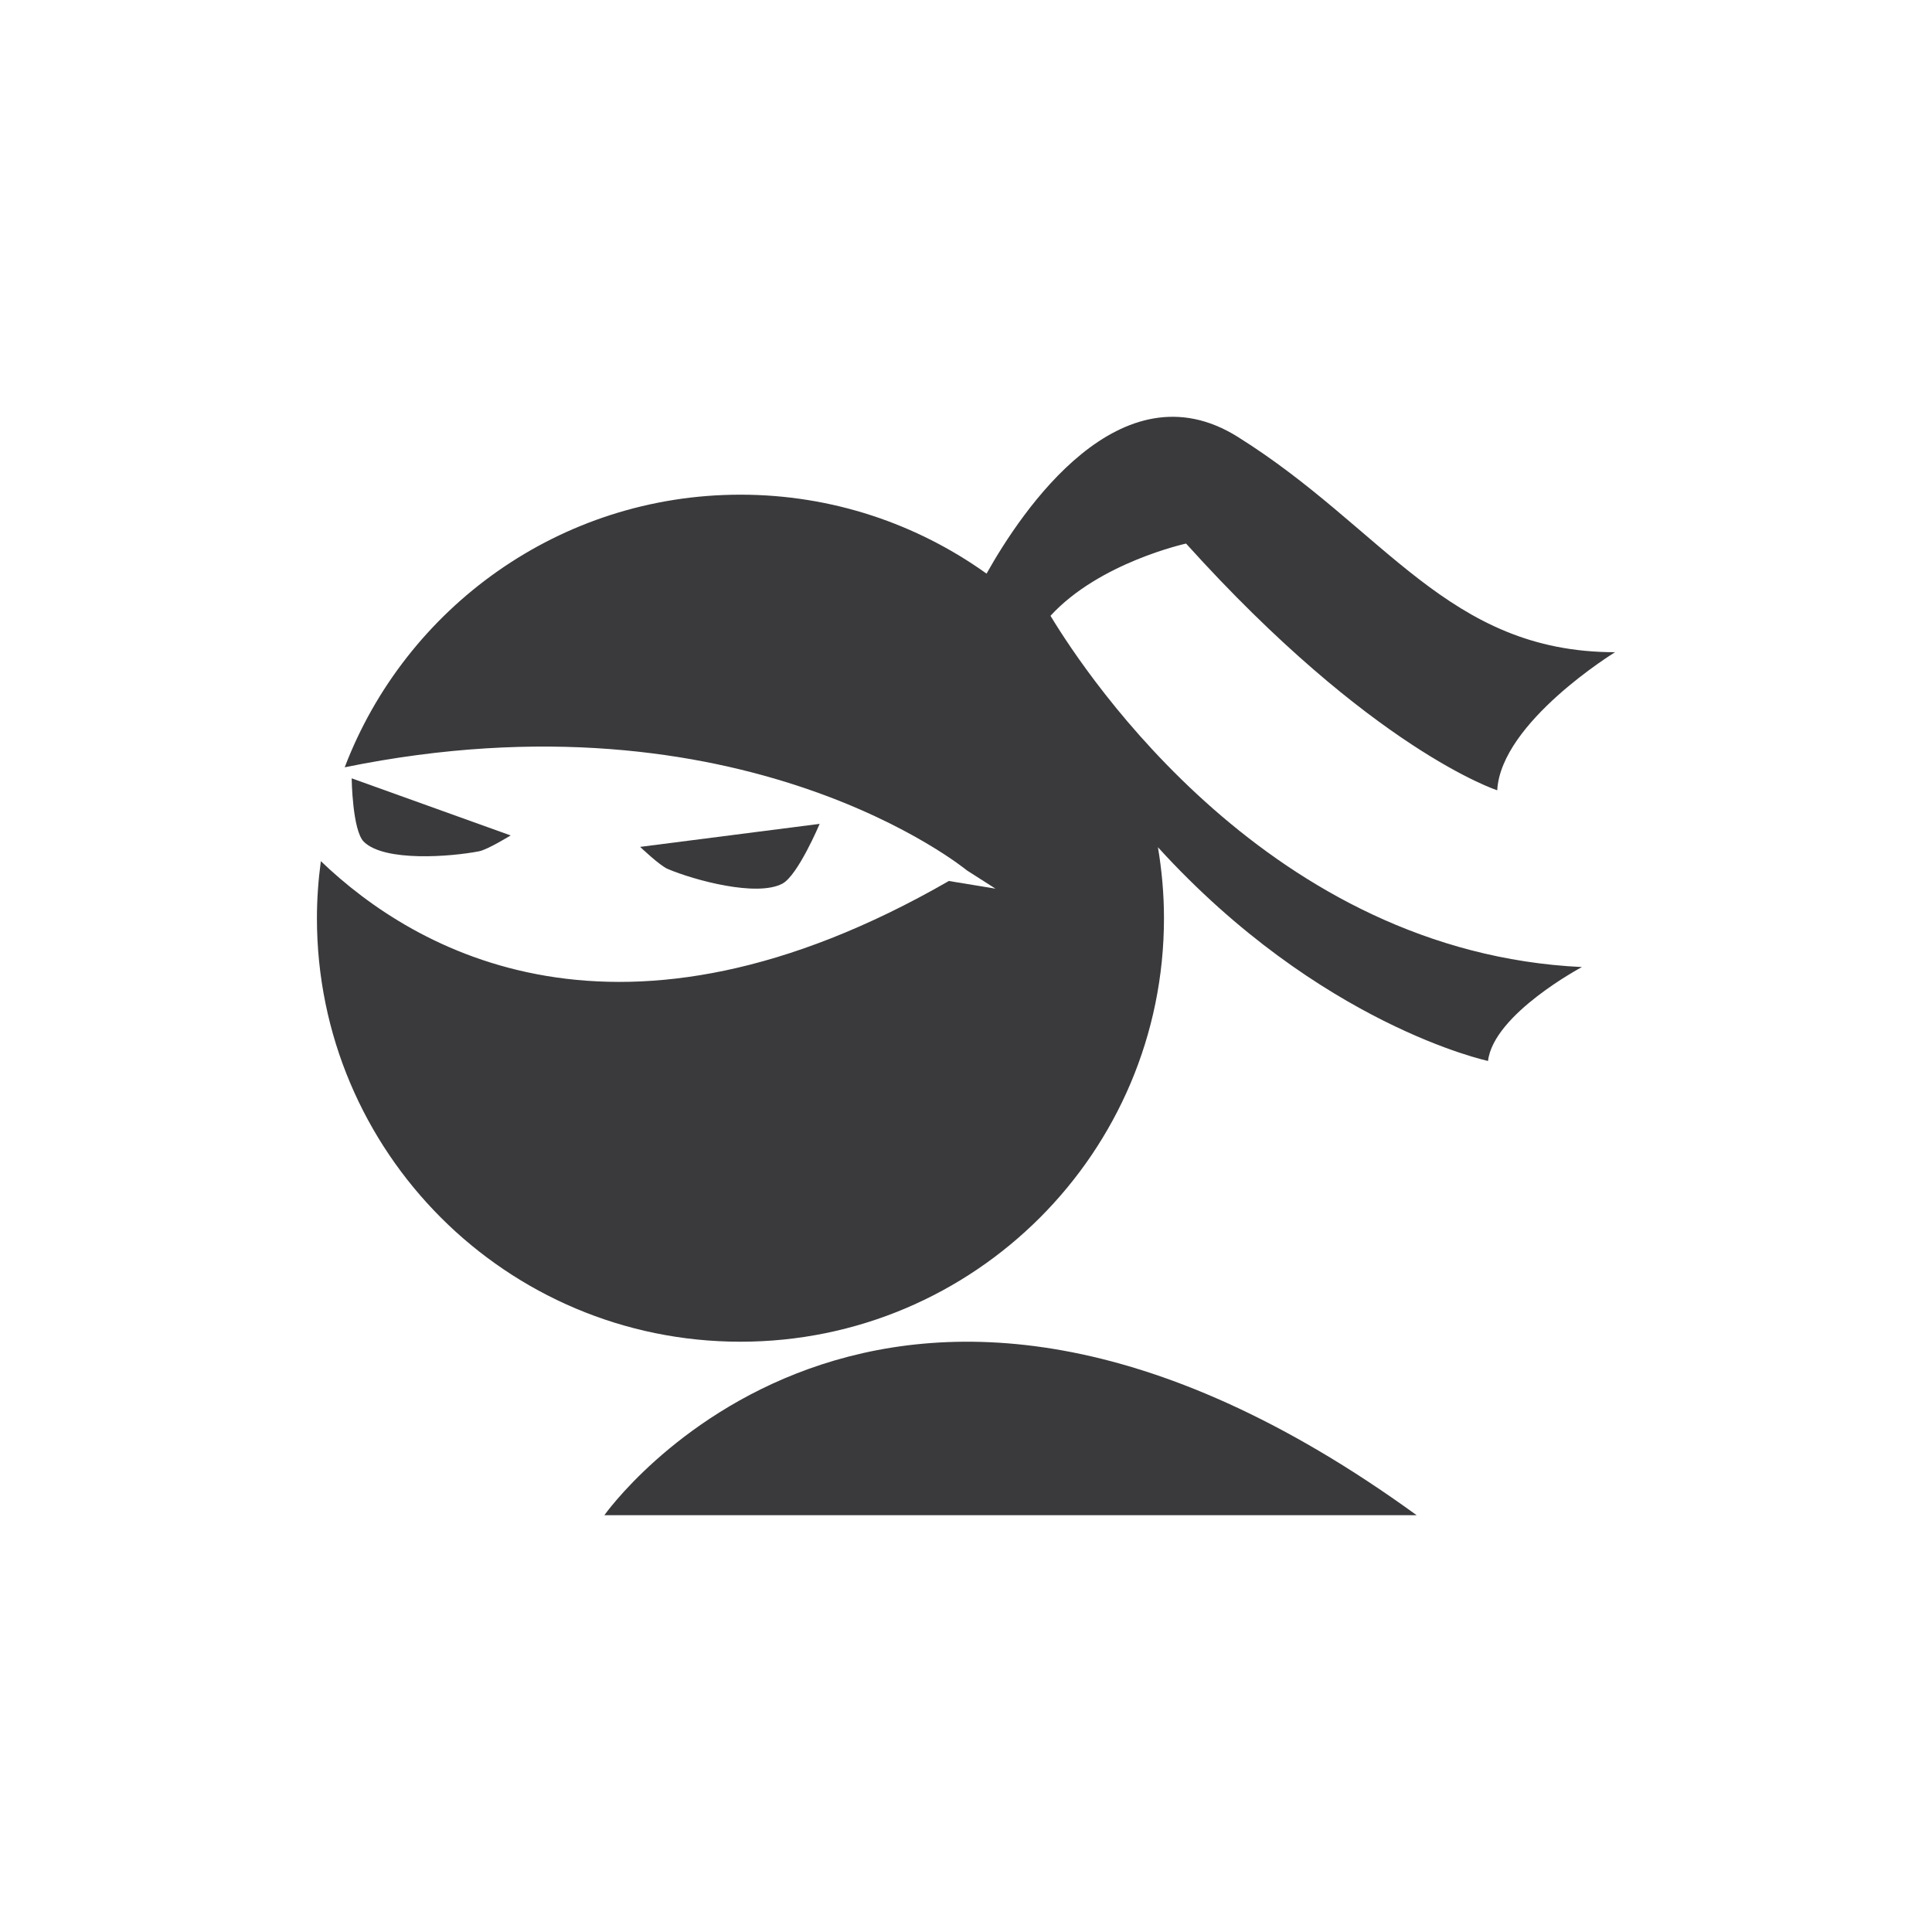
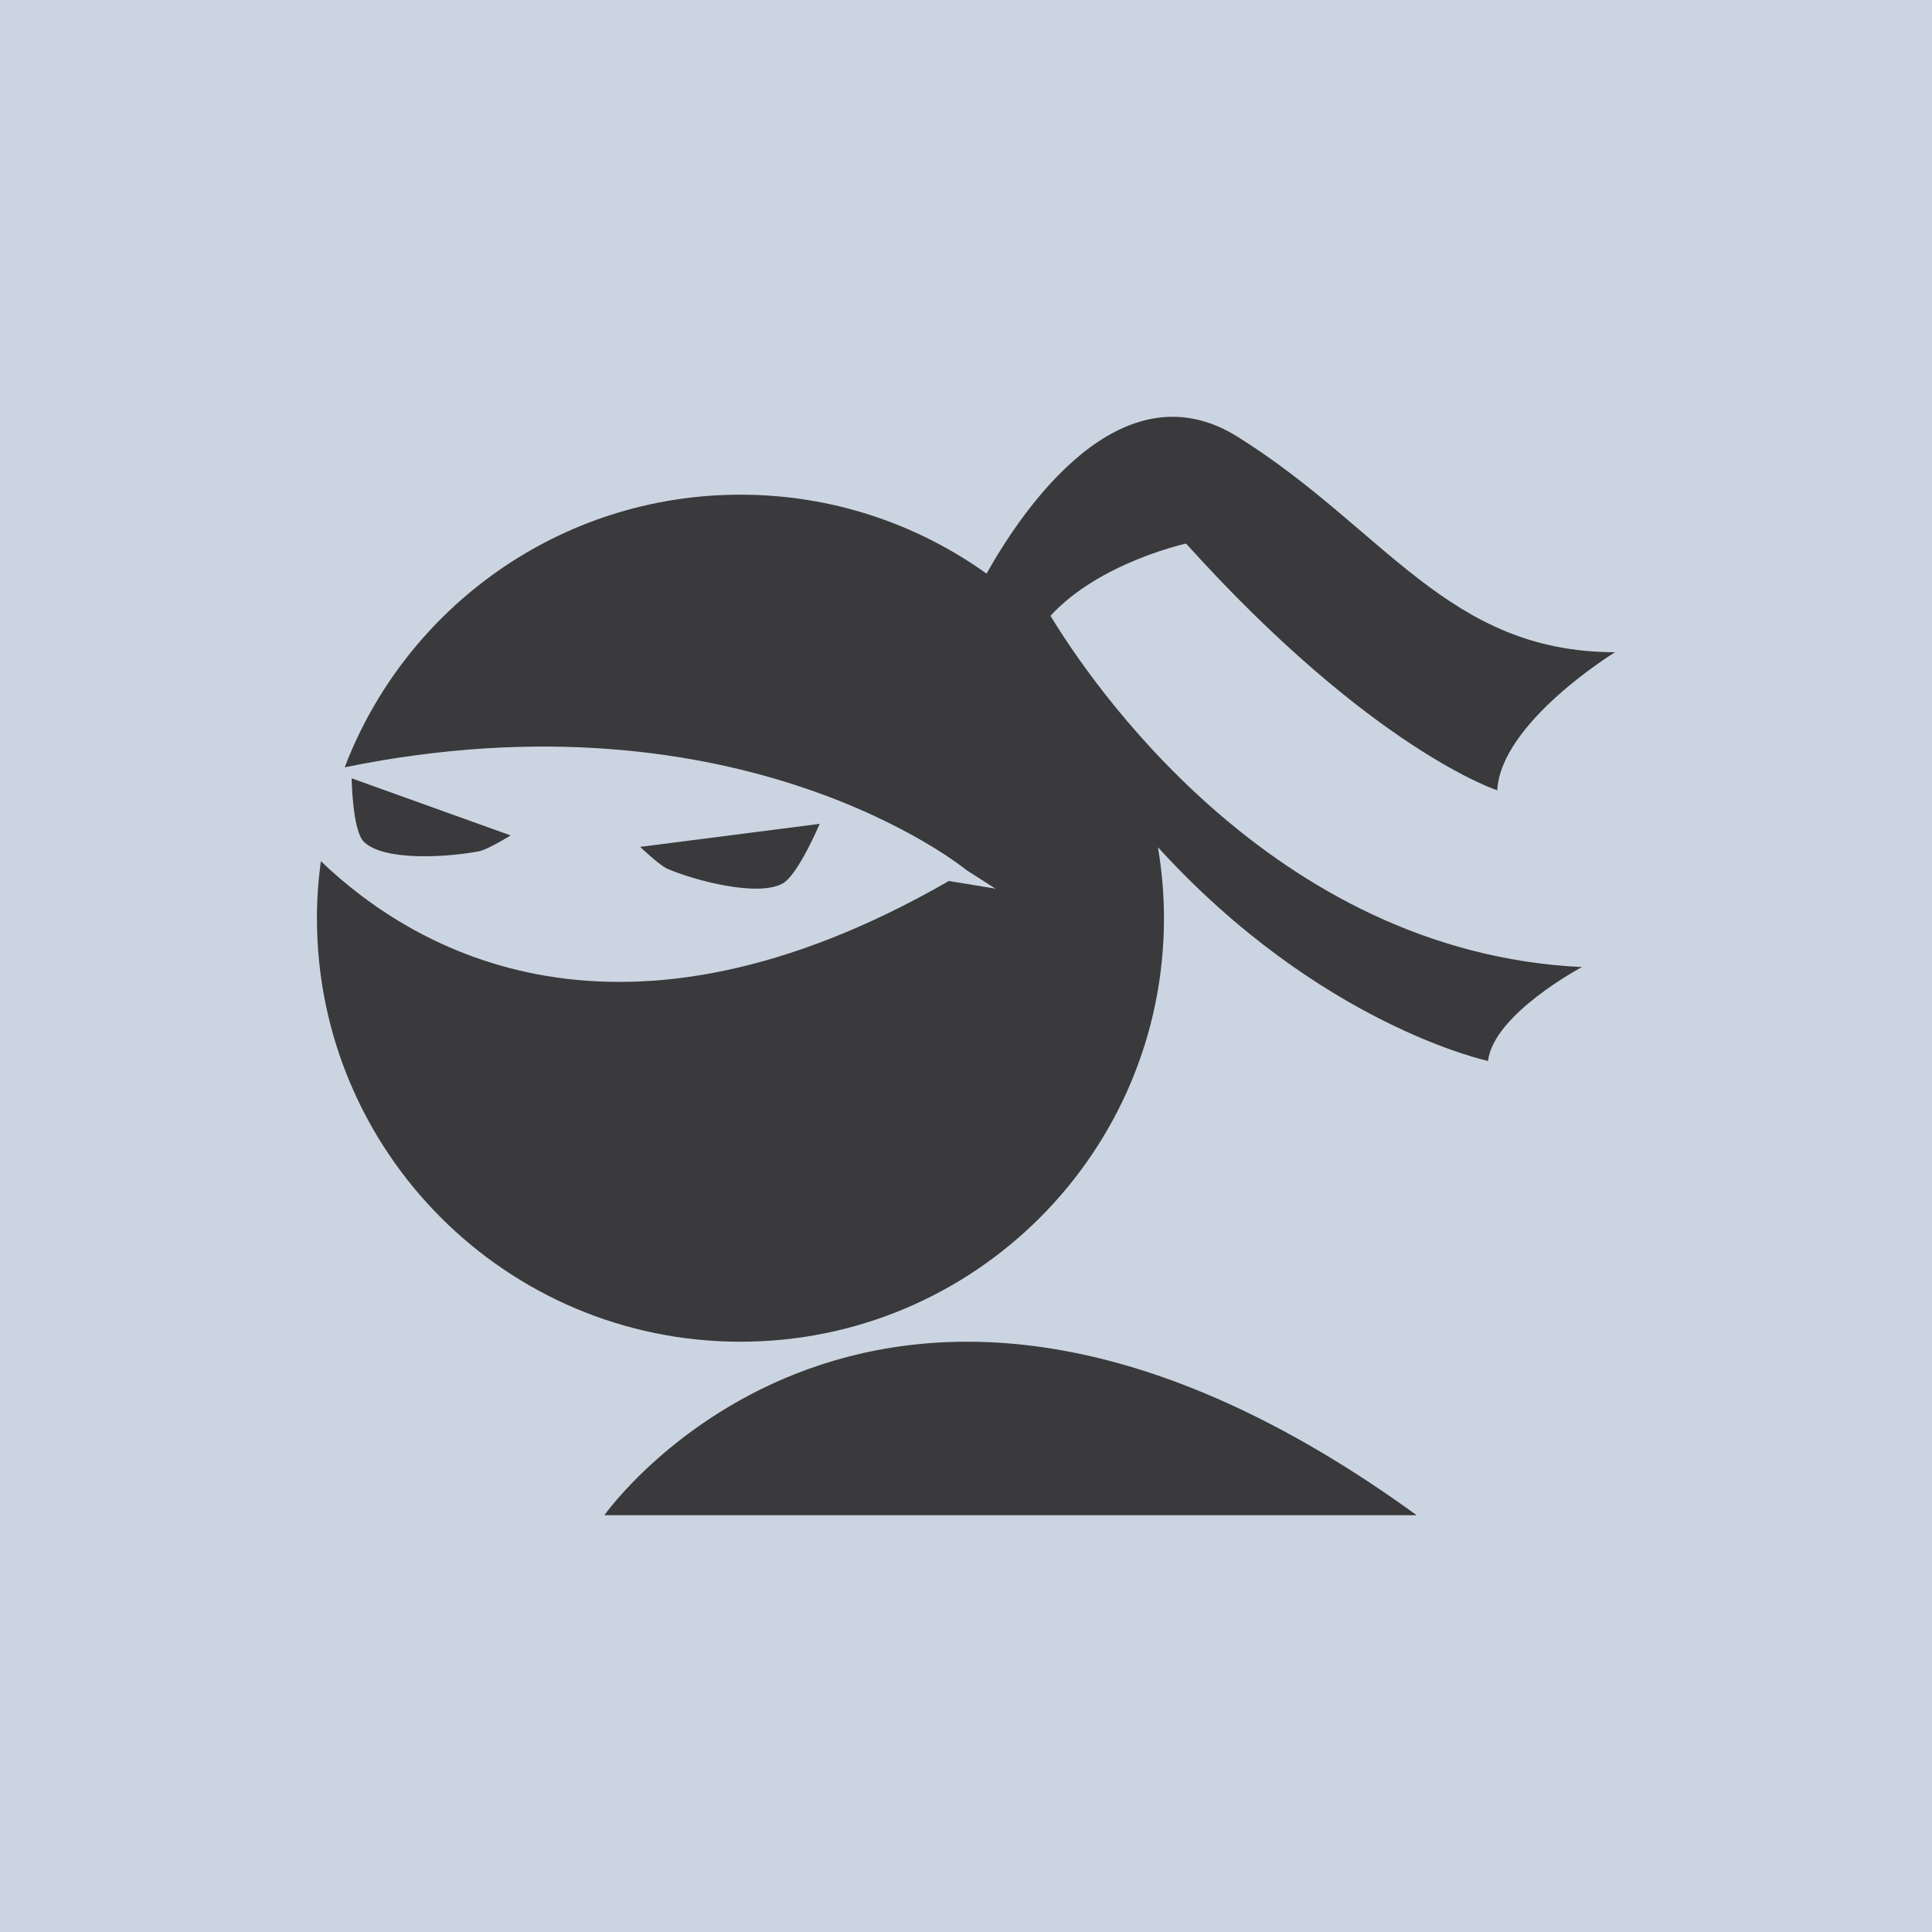
<svg xmlns="http://www.w3.org/2000/svg" version="1.1" id="svg2" width="2666.667" height="2666.667" viewBox="0 0 2666.667 2666.667">
-   <rect x="0" y="0" width="2666.667" height="2666.667" fill="#ffffff" />
+   <rect x="0" y="0" width="2666.667" height="2666.667" fill="#cbd5e1" />
  <defs id="defs6" />
  <g id="g8" transform="matrix(1.333333,0,0,-1.333333,0,2666.667)">
    <g id="g10" transform="scale(0.1)">
      <path d="m 6626.66,11233.1 1858.4,238.3 c 0,0 -224.87,-533.5 -385.98,-618.9 -264.24,-140 -911.19,35.2 -1186.51,151.9 -84.28,35.7 -285.91,228.7 -285.91,228.7" style="fill:#3a393c;fill-opacity:1;fill-rule:nonzero;stroke:none" id="path12" />
      <path d="m 5286.15,11351.6 -1645.71,591.2 c 0,0 6.95,-539.8 126.32,-657 213.44,-209.4 898.54,-155.3 1192.13,-98.4 89.87,17.4 327.26,164.2 327.26,164.2" style="fill:#3a393c;fill-opacity:1;fill-rule:nonzero;stroke:none" id="path14" />
      <path d="m 10874.7,13625.3 c 505.4,552 1403.4,747.7 1403.4,747.7 1925.1,-2134.8 3221.2,-2554.1 3221.2,-2554.1 38.1,705.2 1219.9,1429.5 1219.9,1429.5 -1734.5,0 -2382.6,1277.1 -3907.4,2230.1 -1212.6,757.9 -2232.3,-762.3 -2599.1,-1416.7 -718.13,513.9 -1597.17,817.3 -2547.61,817.3 -1870.9,0 -3467.15,-1172.3 -4096.67,-2822.1 4126.43,842.3 6440.98,-1067.3 6440.98,-1067.3 l 295.9,-189 -482.78,79.3 c -3410.41,-1962.5 -5528.31,-727.4 -6501.01,205.3 -26.03,-193.3 -40.7,-390.1 -40.7,-590.5 0,-2421.3 1962.91,-4384.2 4384.28,-4384.2 2421.41,0 4384.31,1962.9 4384.31,4384.2 0,250.5 -22.2,495.7 -62.5,734.7 C 13664.5,9387.5 15404,9017 15404,9017 c 57.2,486 972.1,972.1 972.1,972.1 -3222.3,152.2 -5115.9,2997.5 -5501.4,3636.2" style="fill:#3a393c;fill-opacity:1;fill-rule:nonzero;stroke:none" id="path16" />
      <path d="m 6256.29,4314.6 c 0,0 2843.26,4040.9 8408.91,0 H 6256.29" style="fill:#3a393c;fill-opacity:1;fill-rule:nonzero;stroke:none" id="path18" />
    </g>
  </g>
</svg>
